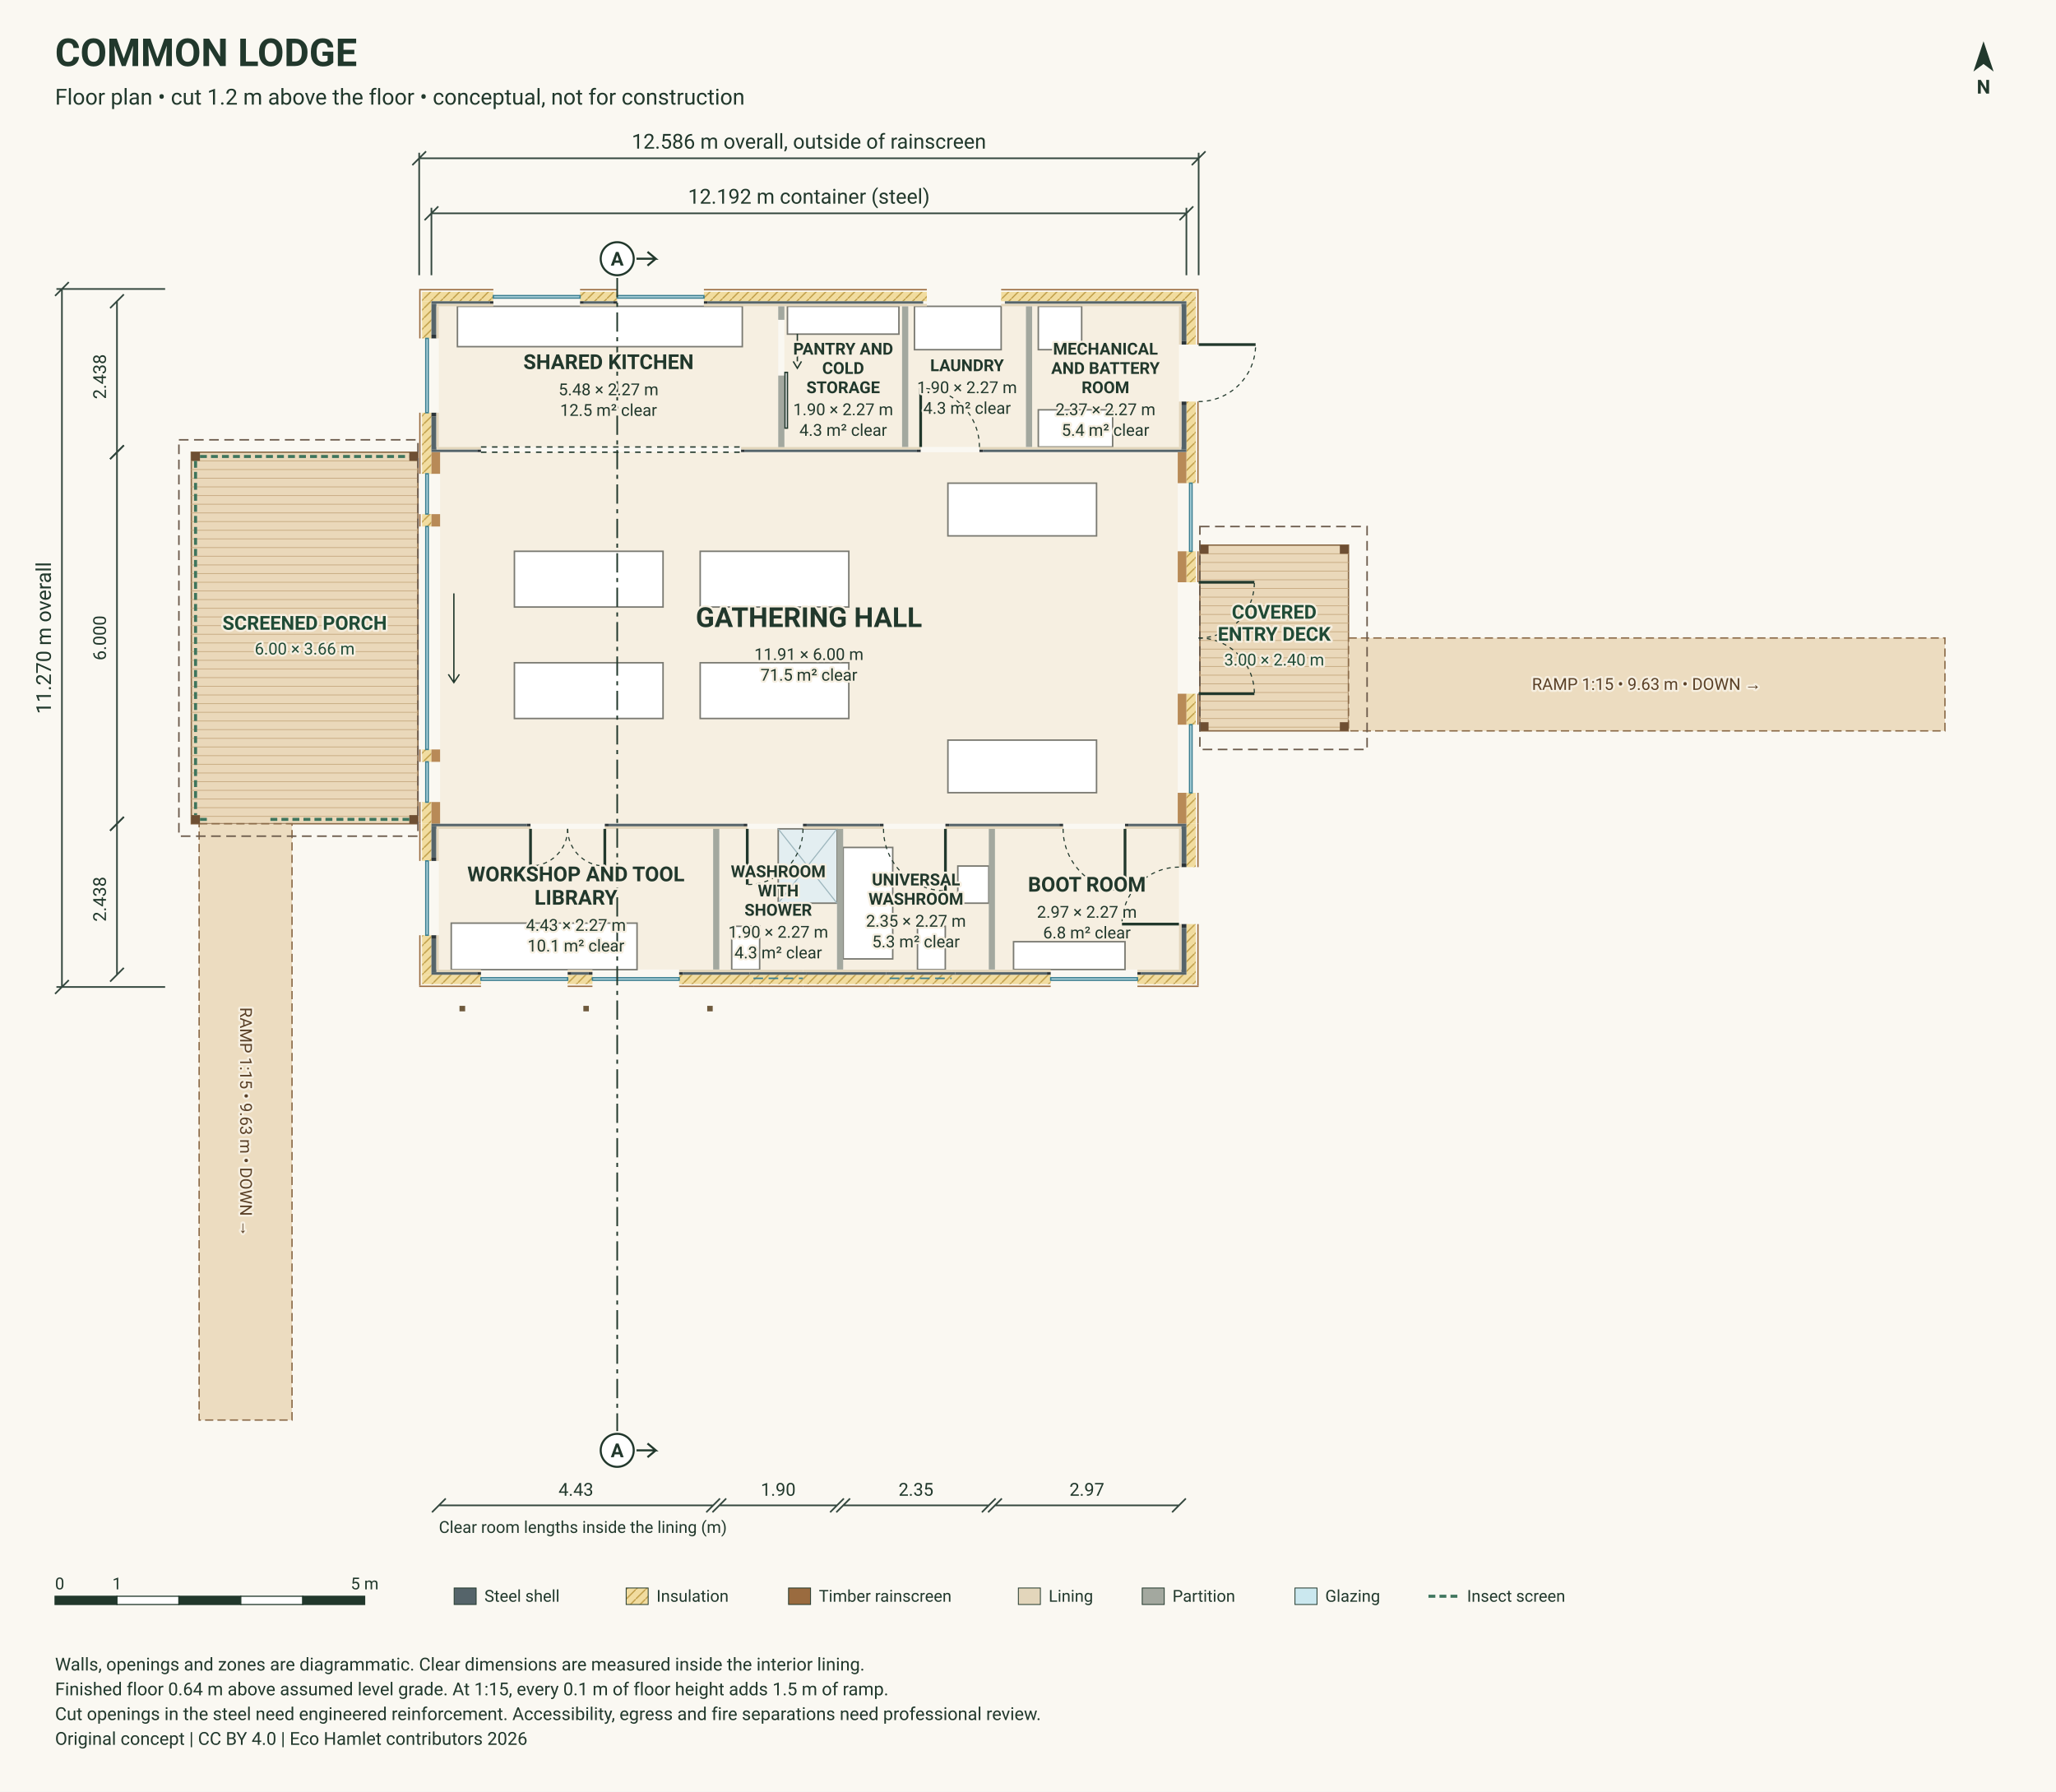
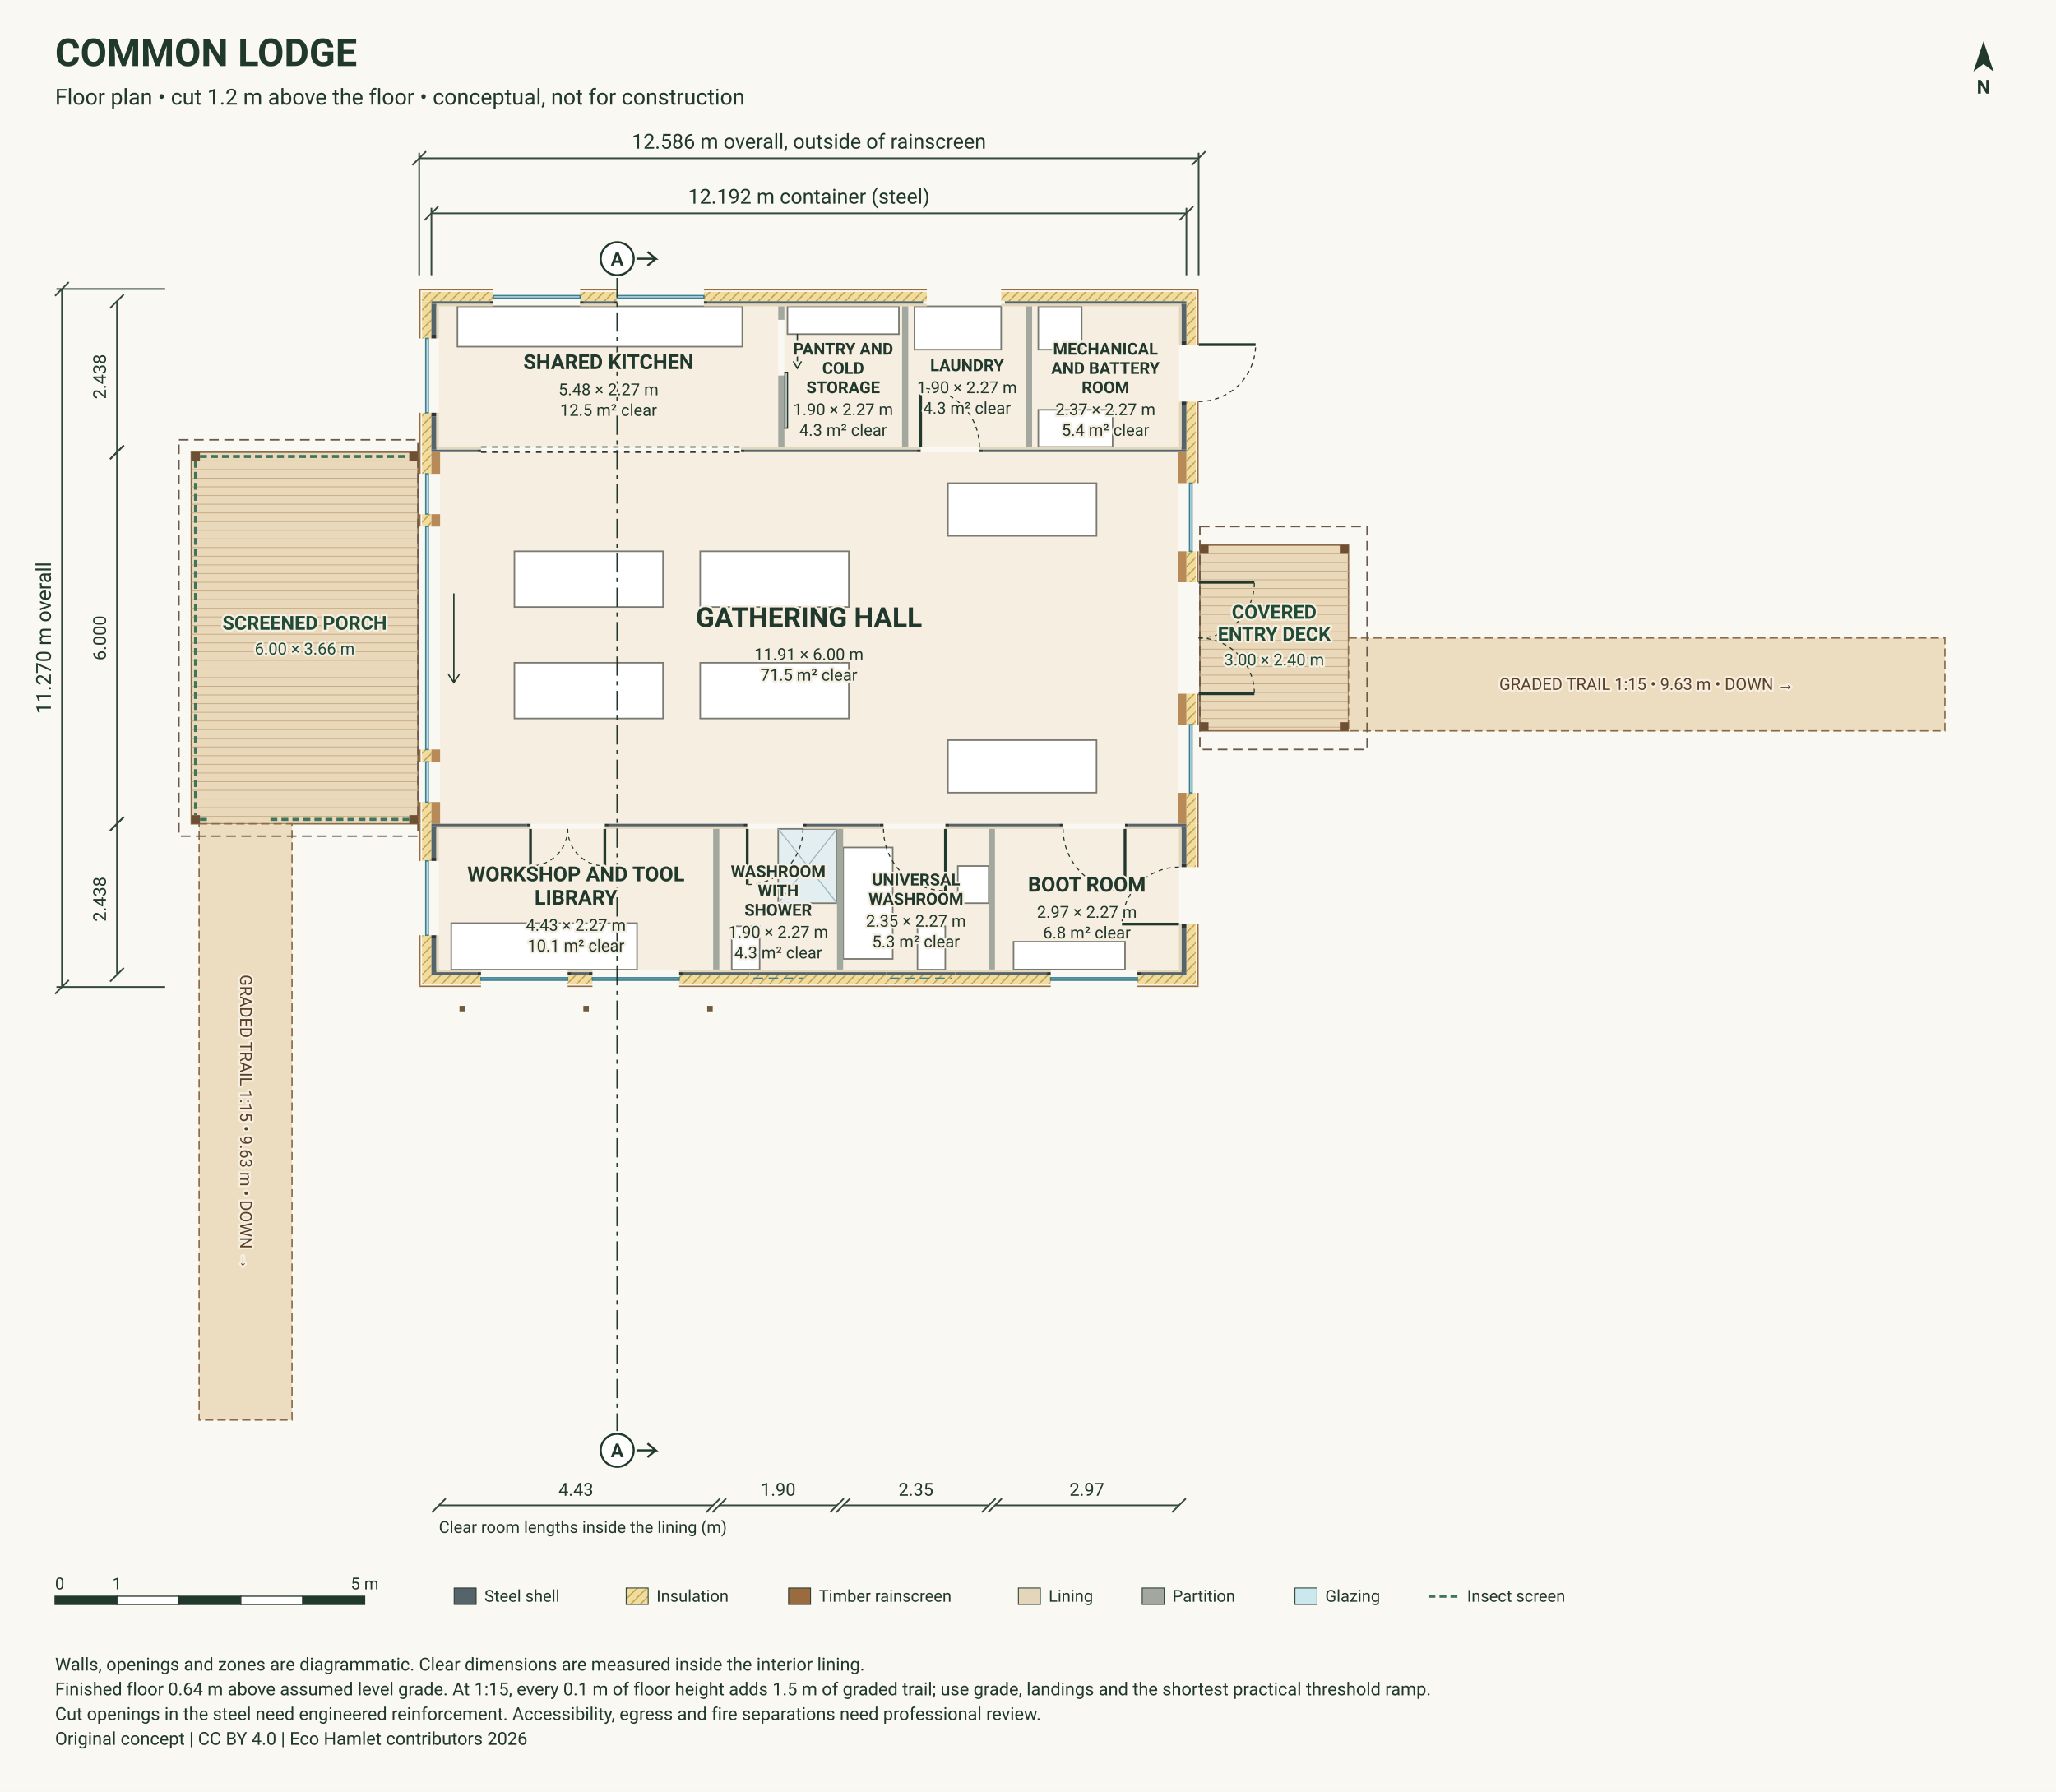
<svg xmlns="http://www.w3.org/2000/svg" viewBox="0 0 1494 1302" width="1494" height="1302" role="img" aria-labelledby="lodge-plan-t lodge-plan-d" font-family="system-ui, -apple-system, Segoe UI, Roboto, Arial, sans-serif">
  <defs>
    <pattern id="ins" width="7" height="7" patternUnits="userSpaceOnUse">
      <rect width="7" height="7" fill="#f1dc9f" />
      <path d="M0 7L7 0" stroke="#b9963f" stroke-width="0.8" />
    </pattern>
    <pattern id="boards" width="6.8" height="10" patternUnits="userSpaceOnUse">
      <rect width="6.8" height="10" fill="#c49a6a" />
      <path d="M0.5 0V10" stroke="#8f6a43" stroke-width="1" />
    </pattern>
  </defs>
  <rect width="1494" height="1302" fill="#faf8f2" />
  <g fill="#21382c">
    <text x="40" y="48" font-size="28" font-weight="700">COMMON LODGE</text>
    <text x="40" y="76" font-size="16">Floor plan • cut 1.2 m above the floor • conceptual, not for construction</text>
  </g>
  <g>
    <rect x="318.9" y="222.6" width="246.6" height="102.2" fill="#f6efe1" stroke="none" />
    <rect x="570" y="222.6" width="85.5" height="102.2" fill="#f6efe1" stroke="none" />
    <rect x="660" y="222.6" width="85.5" height="102.2" fill="#f6efe1" stroke="none" />
    <rect x="750" y="222.6" width="106.7" height="102.2" fill="#f6efe1" stroke="none" />
    <rect x="319.8" y="328.6" width="536" height="270" fill="#f6efe1" stroke="none" />
    <rect x="318.9" y="602.3" width="199.4" height="102.2" fill="#f6efe1" stroke="none" />
    <rect x="522.7" y="602.3" width="85.5" height="102.2" fill="#f6efe1" stroke="none" />
    <rect x="612.7" y="602.3" width="105.8" height="102.2" fill="#f6efe1" stroke="none" />
    <rect x="723" y="602.3" width="133.7" height="102.2" fill="#f6efe1" stroke="none" />
    <rect x="139" y="328.6" width="164.7" height="270" fill="#ead8ba" stroke="#8a6a48" stroke-width="1" />
    <path d="M139 334.9H303.7M139 341.2H303.7M139 347.5H303.7M139 353.8H303.7M139 360.1H303.7M139 366.4H303.7M139 372.7H303.7M139 379H303.7M139 385.3H303.7M139 391.6H303.7M139 397.9H303.7M139 404.2H303.7M139 410.5H303.7M139 416.8H303.7M139 423.1H303.7M139 429.4H303.7M139 435.7H303.7M139 442H303.7M139 448.3H303.7M139 454.6H303.7M139 460.9H303.7M139 467.2H303.7M139 473.5H303.7M139 479.8H303.7M139 486.1H303.7M139 492.4H303.7M139 498.7H303.7M139 505H303.7M139 511.3H303.7M139 517.6H303.7M139 523.9H303.7M139 530.2H303.7M139 536.5H303.7M139 542.8H303.7M139 549.1H303.7M139 555.4H303.7M139 561.7H303.7M139 568H303.7M139 574.3H303.7M139 580.6H303.7M139 586.9H303.7M139 593.2H303.7" stroke="#c9ad85" stroke-width="0.6" />
    <rect x="871.9" y="396.1" width="108" height="135" fill="#ead8ba" stroke="#8a6a48" stroke-width="1" />
    <path d="M871.9 402.4H979.9M871.9 408.7H979.9M871.9 415H979.9M871.9 421.3H979.9M871.9 427.6H979.9M871.9 433.9H979.9M871.9 440.2H979.9M871.9 446.5H979.9M871.9 452.8H979.9M871.9 459.1H979.9M871.9 465.4H979.9M871.9 471.7H979.9M871.9 478H979.9M871.9 484.3H979.9M871.9 490.6H979.9M871.9 496.9H979.9M871.9 503.2H979.9M871.9 509.5H979.9M871.9 515.8H979.9M871.9 522.1H979.9M871.9 528.4H979.9" stroke="#c9ad85" stroke-width="0.6" />
    <rect x="979.9" y="463.6" width="433.4" height="67.5" fill="#ecdcc0" stroke="#8a6a48" stroke-width="1" stroke-dasharray="6 3" />
    <rect x="144.7" y="598.6" width="67.5" height="433.3" fill="#ecdcc0" stroke="#8a6a48" stroke-width="1" stroke-dasharray="6 3" />
    <rect x="332.4" y="222.6" width="207" height="29.3" fill="#ffffff" stroke="#7a7a72" stroke-width="1.1" />
    <rect x="572.2" y="222.6" width="81" height="20.2" fill="#ffffff" stroke="#7a7a72" stroke-width="1.1" />
    <rect x="664.5" y="222.6" width="63" height="31.5" fill="#ffffff" stroke="#7a7a72" stroke-width="1.1" />
    <rect x="754.5" y="222.6" width="31.5" height="31.5" fill="#ffffff" stroke="#7a7a72" stroke-width="1.1" />
    <rect x="754.5" y="297.8" width="54" height="27" fill="#ffffff" stroke="#7a7a72" stroke-width="1.1" />
    <rect x="373.8" y="400.6" width="108" height="40.5" fill="#ffffff" stroke="#7a7a72" stroke-width="1.1" />
    <rect x="508.8" y="400.6" width="108" height="40.5" fill="#ffffff" stroke="#7a7a72" stroke-width="1.1" />
    <rect x="373.8" y="481.6" width="108" height="40.5" fill="#ffffff" stroke="#7a7a72" stroke-width="1.1" />
    <rect x="508.8" y="481.6" width="108" height="40.5" fill="#ffffff" stroke="#7a7a72" stroke-width="1.1" />
    <rect x="688.8" y="351.1" width="108" height="38.3" fill="#ffffff" stroke="#7a7a72" stroke-width="1.1" />
    <rect x="688.8" y="537.8" width="108" height="38.2" fill="#ffffff" stroke="#7a7a72" stroke-width="1.1" />
    <rect x="327.9" y="670.8" width="135" height="33.8" fill="#ffffff" stroke="#7a7a72" stroke-width="1.1" />
    <rect x="531.7" y="673.1" width="20.3" height="31.5" fill="#ffffff" stroke="#7a7a72" stroke-width="1.1" />
    <rect x="565.5" y="602.3" width="42.8" height="54" fill="#e3eef1" stroke="#7a7a72" stroke-width="1.1" />
    <path d="M565.5 602.3L608.2 656.3M608.2 602.3L565.5 656.3" stroke="#9db6bd" stroke-width="0.8" />
    <rect x="666.7" y="673.1" width="20.2" height="31.5" fill="#ffffff" stroke="#7a7a72" stroke-width="1.1" />
    <rect x="696" y="629.3" width="22.5" height="27" fill="#ffffff" stroke="#7a7a72" stroke-width="1.1" />
    <rect x="612.7" y="615.8" width="36" height="81" fill="#ffffff" stroke="#7a7a72" stroke-width="1.1" />
    <rect x="736.5" y="684.3" width="81" height="20.2" fill="#ffffff" stroke="#7a7a72" stroke-width="1.1" />
  </g>
  <g class="cut">
    <rect x="306.7" y="212.1" width="51.7" height="6.8" fill="url(#ins)" />
    <rect x="421.5" y="212.1" width="27" height="6.8" fill="url(#ins)" />
    <rect x="511.5" y="212.1" width="162" height="6.8" fill="url(#ins)" />
    <rect x="727.5" y="212.1" width="141.4" height="6.8" fill="url(#ins)" />
    <rect x="306.7" y="708.3" width="42.8" height="6.8" fill="url(#ins)" />
    <rect x="412.5" y="708.3" width="18" height="6.8" fill="url(#ins)" />
    <rect x="493.5" y="708.3" width="54" height="6.8" fill="url(#ins)" />
    <rect x="547.5" y="708.3" width="36" height="6.8" fill="url(#ins)" />
    <rect x="583.5" y="708.3" width="63" height="6.8" fill="url(#ins)" />
    <rect x="646.5" y="708.3" width="45" height="6.8" fill="url(#ins)" />
    <rect x="691.5" y="708.3" width="72" height="6.8" fill="url(#ins)" />
    <rect x="826.5" y="708.3" width="42.4" height="6.8" fill="url(#ins)" />
    <rect x="306.7" y="218.9" width="6.8" height="27" fill="url(#ins)" />
    <rect x="306.7" y="299.9" width="6.8" height="28.7" fill="url(#ins)" />
    <rect x="862.1" y="218.9" width="6.8" height="31.5" fill="url(#ins)" />
    <rect x="862.1" y="291.8" width="6.8" height="36.8" fill="url(#ins)" />
    <rect x="306.7" y="328.6" width="6.8" height="15.7" fill="url(#ins)" />
    <rect x="306.7" y="373.6" width="6.8" height="9" fill="url(#ins)" />
    <rect x="306.7" y="544.6" width="6.8" height="9" fill="url(#ins)" />
    <rect x="306.7" y="582.8" width="6.8" height="15.8" fill="url(#ins)" />
    <rect x="862.1" y="328.6" width="6.8" height="22.5" fill="url(#ins)" />
    <rect x="862.1" y="400.6" width="6.8" height="22.5" fill="url(#ins)" />
    <rect x="862.1" y="504.1" width="6.8" height="22.5" fill="url(#ins)" />
    <rect x="862.1" y="576.1" width="6.8" height="22.5" fill="url(#ins)" />
    <rect x="306.7" y="598.6" width="6.8" height="27" fill="url(#ins)" />
    <rect x="306.7" y="679.6" width="6.8" height="28.7" fill="url(#ins)" />
    <rect x="862.1" y="598.6" width="6.8" height="31.5" fill="url(#ins)" />
    <rect x="862.1" y="671.5" width="6.8" height="36.8" fill="url(#ins)" />
    <rect x="304.6" y="210" width="53.9" height="1" fill="#9a6b3f" />
    <rect x="421.5" y="210" width="27" height="1" fill="#9a6b3f" />
    <rect x="511.5" y="210" width="162" height="1" fill="#9a6b3f" />
    <rect x="727.5" y="210" width="143.5" height="1" fill="#9a6b3f" />
    <rect x="304.6" y="716.2" width="44.9" height="1" fill="#9a6b3f" />
    <rect x="412.5" y="716.2" width="18" height="1" fill="#9a6b3f" />
    <rect x="493.5" y="716.2" width="54" height="1" fill="#9a6b3f" />
    <rect x="547.5" y="716.2" width="36" height="1" fill="#9a6b3f" />
    <rect x="583.5" y="716.2" width="63" height="1" fill="#9a6b3f" />
    <rect x="646.5" y="716.2" width="45" height="1" fill="#9a6b3f" />
    <rect x="691.5" y="716.2" width="72" height="1" fill="#9a6b3f" />
    <rect x="826.5" y="716.2" width="44.5" height="1" fill="#9a6b3f" />
    <rect x="304.6" y="211" width="1" height="34.9" fill="#9a6b3f" />
    <rect x="304.6" y="299.9" width="1" height="28.7" fill="#9a6b3f" />
    <rect x="870" y="211" width="1" height="39.4" fill="#9a6b3f" />
    <rect x="870" y="291.8" width="1" height="36.8" fill="#9a6b3f" />
    <rect x="304.6" y="328.6" width="1" height="15.7" fill="#9a6b3f" />
    <rect x="304.6" y="373.6" width="1" height="9" fill="#9a6b3f" />
    <rect x="304.6" y="544.6" width="1" height="9" fill="#9a6b3f" />
    <rect x="304.6" y="582.8" width="1" height="15.8" fill="#9a6b3f" />
    <rect x="870" y="328.6" width="1" height="22.5" fill="#9a6b3f" />
    <rect x="870" y="400.6" width="1" height="22.5" fill="#9a6b3f" />
    <rect x="870" y="504.1" width="1" height="22.5" fill="#9a6b3f" />
    <rect x="870" y="576.1" width="1" height="22.5" fill="#9a6b3f" />
    <rect x="304.6" y="598.6" width="1" height="27" fill="#9a6b3f" />
    <rect x="304.6" y="679.6" width="1" height="36.6" fill="#9a6b3f" />
    <rect x="870" y="598.6" width="1" height="31.5" fill="#9a6b3f" />
    <rect x="870" y="671.5" width="1" height="44.7" fill="#9a6b3f" />
    <rect x="313.5" y="218.9" width="42.3" height="1.9" fill="#55646a" />
    <rect x="424.2" y="218.9" width="21.6" height="1.9" fill="#55646a" />
    <rect x="514.2" y="218.9" width="156.6" height="1.9" fill="#55646a" />
    <rect x="730.2" y="218.9" width="131.9" height="1.9" fill="#55646a" />
    <rect x="355.8" y="218.9" width="2.7" height="1.9" fill="#2c3539" />
    <rect x="421.5" y="218.9" width="2.7" height="1.9" fill="#2c3539" />
    <rect x="445.8" y="218.9" width="2.7" height="1.9" fill="#2c3539" />
    <rect x="511.5" y="218.9" width="2.7" height="1.9" fill="#2c3539" />
    <rect x="317.1" y="220.8" width="41.4" height="1.8" fill="#e3d6bb" />
    <rect x="421.5" y="220.8" width="27" height="1.8" fill="#e3d6bb" />
    <rect x="511.5" y="220.8" width="162" height="1.8" fill="#e3d6bb" />
    <rect x="727.5" y="220.8" width="131" height="1.8" fill="#e3d6bb" />
    <rect x="313.5" y="326.6" width="33.3" height="1.9" fill="#55646a" />
    <rect x="541.2" y="326.6" width="125.1" height="1.9" fill="#55646a" />
    <rect x="714.4" y="326.6" width="147.7" height="1.9" fill="#55646a" />
    <rect x="346.8" y="326.6" width="2.7" height="1.9" fill="#2c3539" />
    <rect x="538.5" y="326.6" width="2.7" height="1.9" fill="#2c3539" />
    <rect x="666.3" y="326.6" width="2.7" height="1.9" fill="#2c3539" />
    <rect x="711.7" y="326.6" width="2.7" height="1.9" fill="#2c3539" />
    <rect x="317.1" y="324.8" width="32.4" height="1.8" fill="#e3d6bb" />
    <rect x="538.5" y="324.8" width="130.5" height="1.8" fill="#e3d6bb" />
    <rect x="711.7" y="324.8" width="146.8" height="1.8" fill="#e3d6bb" />
    <rect x="313.5" y="220.8" width="3.6" height="22.4" fill="#55646a" />
    <rect x="313.5" y="302.6" width="3.6" height="24.1" fill="#55646a" />
    <rect x="313.5" y="243.2" width="3.6" height="2.7" fill="#2c3539" />
    <rect x="313.5" y="299.9" width="3.6" height="2.7" fill="#2c3539" />
    <rect x="317.1" y="222.6" width="1.8" height="23.3" fill="#e3d6bb" />
    <rect x="317.1" y="299.9" width="1.8" height="25" fill="#e3d6bb" />
    <rect x="858.5" y="220.8" width="3.6" height="26.9" fill="#55646a" />
    <rect x="858.5" y="294.5" width="3.6" height="32.2" fill="#55646a" />
    <rect x="858.5" y="247.7" width="3.6" height="2.7" fill="#2c3539" />
    <rect x="858.5" y="291.8" width="3.6" height="2.7" fill="#2c3539" />
    <rect x="856.7" y="222.6" width="1.8" height="27.8" fill="#e3d6bb" />
    <rect x="856.7" y="291.8" width="1.8" height="33.1" fill="#e3d6bb" />
    <rect x="313.5" y="328.6" width="6.3" height="15.7" fill="#b88a57" />
    <rect x="313.5" y="373.6" width="6.3" height="9" fill="#b88a57" />
    <rect x="313.5" y="544.6" width="6.3" height="9" fill="#b88a57" />
    <rect x="313.5" y="582.8" width="6.3" height="15.8" fill="#b88a57" />
    <rect x="855.8" y="328.6" width="6.3" height="22.5" fill="#b88a57" />
    <rect x="855.8" y="400.6" width="6.3" height="22.5" fill="#b88a57" />
    <rect x="855.8" y="504.1" width="6.3" height="22.5" fill="#b88a57" />
    <rect x="855.8" y="576.1" width="6.3" height="22.5" fill="#b88a57" />
    <rect x="313.5" y="598.6" width="69.3" height="1.9" fill="#55646a" />
    <rect x="442.2" y="598.6" width="98.1" height="1.9" fill="#55646a" />
    <rect x="586.2" y="598.6" width="53.1" height="1.9" fill="#55646a" />
    <rect x="689.7" y="598.6" width="80.1" height="1.9" fill="#55646a" />
    <rect x="820.2" y="598.6" width="41.9" height="1.9" fill="#55646a" />
    <rect x="382.8" y="598.6" width="2.7" height="1.9" fill="#2c3539" />
    <rect x="439.5" y="598.6" width="2.7" height="1.9" fill="#2c3539" />
    <rect x="540.3" y="598.6" width="2.7" height="1.9" fill="#2c3539" />
    <rect x="583.5" y="598.6" width="2.7" height="1.9" fill="#2c3539" />
    <rect x="639.3" y="598.6" width="2.7" height="1.9" fill="#2c3539" />
    <rect x="687" y="598.6" width="2.7" height="1.9" fill="#2c3539" />
    <rect x="769.8" y="598.6" width="2.7" height="1.9" fill="#2c3539" />
    <rect x="817.5" y="598.6" width="2.7" height="1.9" fill="#2c3539" />
    <rect x="317.1" y="600.5" width="68.4" height="1.8" fill="#e3d6bb" />
    <rect x="439.5" y="600.5" width="103.5" height="1.8" fill="#e3d6bb" />
    <rect x="583.5" y="600.5" width="58.5" height="1.8" fill="#e3d6bb" />
    <rect x="687" y="600.5" width="85.5" height="1.8" fill="#e3d6bb" />
    <rect x="817.5" y="600.5" width="41" height="1.8" fill="#e3d6bb" />
    <rect x="313.5" y="706.4" width="33.3" height="1.9" fill="#55646a" />
    <rect x="415.2" y="706.4" width="12.6" height="1.9" fill="#55646a" />
    <rect x="496.2" y="706.4" width="48.6" height="1.9" fill="#55646a" />
    <rect x="544.8" y="706.4" width="41.4" height="1.9" fill="#55646a" />
    <rect x="586.2" y="706.4" width="57.6" height="1.9" fill="#55646a" />
    <rect x="643.8" y="706.4" width="50.4" height="1.9" fill="#55646a" />
    <rect x="694.2" y="706.4" width="66.6" height="1.9" fill="#55646a" />
    <rect x="829.2" y="706.4" width="32.9" height="1.9" fill="#55646a" />
    <rect x="346.8" y="706.4" width="2.7" height="1.9" fill="#2c3539" />
    <rect x="412.5" y="706.4" width="2.7" height="1.9" fill="#2c3539" />
    <rect x="427.8" y="706.4" width="2.7" height="1.9" fill="#2c3539" />
    <rect x="493.5" y="706.4" width="2.7" height="1.9" fill="#2c3539" />
    <rect x="760.8" y="706.4" width="2.7" height="1.9" fill="#2c3539" />
    <rect x="826.5" y="706.4" width="2.7" height="1.9" fill="#2c3539" />
    <rect x="317.1" y="704.6" width="32.4" height="1.8" fill="#e3d6bb" />
    <rect x="412.5" y="704.6" width="18" height="1.8" fill="#e3d6bb" />
    <rect x="493.5" y="704.6" width="54" height="1.8" fill="#e3d6bb" />
    <rect x="547.5" y="704.6" width="36" height="1.8" fill="#e3d6bb" />
    <rect x="583.5" y="704.6" width="63" height="1.8" fill="#e3d6bb" />
    <rect x="646.5" y="704.6" width="45" height="1.8" fill="#e3d6bb" />
    <rect x="691.5" y="704.6" width="72" height="1.8" fill="#e3d6bb" />
    <rect x="826.5" y="704.6" width="32" height="1.8" fill="#e3d6bb" />
    <rect x="313.5" y="600.5" width="3.6" height="22.4" fill="#55646a" />
    <rect x="313.5" y="682.3" width="3.6" height="24.1" fill="#55646a" />
    <rect x="313.5" y="622.9" width="3.6" height="2.7" fill="#2c3539" />
    <rect x="313.5" y="679.6" width="3.6" height="2.7" fill="#2c3539" />
    <rect x="317.1" y="602.3" width="1.8" height="23.3" fill="#e3d6bb" />
    <rect x="317.1" y="679.6" width="1.8" height="25" fill="#e3d6bb" />
    <rect x="858.5" y="600.5" width="3.6" height="26.9" fill="#55646a" />
    <rect x="858.5" y="674.2" width="3.6" height="32.2" fill="#55646a" />
    <rect x="858.5" y="627.4" width="3.6" height="2.7" fill="#2c3539" />
    <rect x="858.5" y="671.5" width="3.6" height="2.7" fill="#2c3539" />
    <rect x="856.7" y="602.3" width="1.8" height="27.8" fill="#e3d6bb" />
    <rect x="856.7" y="671.5" width="1.8" height="33.1" fill="#e3d6bb" />
    <rect x="358.5" y="214.8" width="63" height="1.8" fill="#cbe8ef" stroke="#3b7f91" stroke-width="1" />
    <rect x="448.5" y="214.8" width="63" height="1.8" fill="#cbe8ef" stroke="#3b7f91" stroke-width="1" />
    <rect x="309.4" y="245.9" width="1.8" height="54" fill="#cbe8ef" stroke="#3b7f91" stroke-width="1" />
    <rect x="309.4" y="344.3" width="1.8" height="29.2" fill="#cbe8ef" stroke="#3b7f91" stroke-width="1" />
    <rect x="309.4" y="382.6" width="1.8" height="162" fill="#cbe8ef" stroke="#3b7f91" stroke-width="1" />
    <rect x="309.4" y="553.6" width="1.8" height="29.3" fill="#cbe8ef" stroke="#3b7f91" stroke-width="1" />
    <rect x="864.4" y="351.1" width="1.8" height="49.5" fill="#cbe8ef" stroke="#3b7f91" stroke-width="1" />
    <rect x="864.4" y="526.6" width="1.8" height="49.5" fill="#cbe8ef" stroke="#3b7f91" stroke-width="1" />
    <rect x="349.5" y="710.5" width="63" height="1.8" fill="#cbe8ef" stroke="#3b7f91" stroke-width="1" />
    <rect x="430.5" y="710.5" width="63" height="1.8" fill="#cbe8ef" stroke="#3b7f91" stroke-width="1" />
    <rect x="763.5" y="710.5" width="63" height="1.8" fill="#cbe8ef" stroke="#3b7f91" stroke-width="1" />
    <rect x="309.4" y="625.6" width="1.8" height="54" fill="#cbe8ef" stroke="#3b7f91" stroke-width="1" />
    <rect x="565.5" y="222.6" width="4.5" height="9.8" fill="#a3a89f" />
    <rect x="565.5" y="272.9" width="4.5" height="52" fill="#a3a89f" />
    <rect x="655.5" y="222.6" width="4.5" height="102.2" fill="#a3a89f" />
    <rect x="745.5" y="222.6" width="4.5" height="102.2" fill="#a3a89f" />
    <rect x="518.2" y="602.3" width="4.5" height="102.2" fill="#a3a89f" />
    <rect x="608.2" y="602.3" width="4.5" height="102.2" fill="#a3a89f" />
    <rect x="718.5" y="602.3" width="4.5" height="102.2" fill="#a3a89f" />
    <rect x="139" y="328.6" width="6.3" height="6.3" fill="#6e4f33" />
    <rect x="297.4" y="328.6" width="6.3" height="6.3" fill="#6e4f33" />
    <rect x="139" y="592.3" width="6.3" height="6.3" fill="#6e4f33" />
    <rect x="297.4" y="592.3" width="6.3" height="6.3" fill="#6e4f33" />
    <path d="M142.1 334.9V592.3" stroke="#3e755d" stroke-width="2.2" stroke-dasharray="5 3" />
    <path d="M145.3 331.7H297.4" stroke="#3e755d" stroke-width="2.2" stroke-dasharray="5 3" />
    <path d="M145.3 595.4H151.5" stroke="#3e755d" stroke-width="2.2" stroke-dasharray="5 3" />
    <path d="M196.5 595.4H297.4" stroke="#3e755d" stroke-width="2.2" stroke-dasharray="5 3" />
    <rect x="871.9" y="396.1" width="6.3" height="6.3" fill="#6e4f33" />
    <rect x="973.6" y="396.1" width="6.3" height="6.3" fill="#6e4f33" />
    <rect x="871.9" y="524.8" width="6.3" height="6.3" fill="#6e4f33" />
    <rect x="973.6" y="524.8" width="6.3" height="6.3" fill="#6e4f33" />
    <rect x="333.9" y="730.9" width="4.1" height="4" fill="#6e5a3d" />
    <rect x="423.9" y="730.9" width="4" height="4" fill="#6e5a3d" />
    <rect x="513.9" y="730.9" width="4" height="4" fill="#6e5a3d" />
  </g>
  <g fill="none" stroke="#6b5a4b" stroke-width="1.1" stroke-dasharray="7 4">
    <rect x="130" y="319.6" width="173.7" height="288" />
    <rect x="871.9" y="382.6" width="121.5" height="162" />
    <path d="M547.5 710.9H583.5" stroke="#3b7f91" />
    <path d="M646.5 710.9H691.5" stroke="#3b7f91" />
  </g>
  <g fill="none" stroke="#21382c" stroke-width="1.3">
    <path d="M871 250.4H912.4" stroke-width="2" />
    <path d="M871 291.8A41.4 41.4 0 0 0 912.4 250.4" stroke-width="0.8" stroke-dasharray="3 3" />
    <path d="M349.5 324.8H538.5M349.5 328.6H538.5" stroke-dasharray="4 4" stroke-width="1" />
    <path d="M669 324.8V282.1" stroke-width="2" />
    <path d="M711.7 324.8A42.7 42.7 0 0 0 669 282.1" stroke-width="0.8" stroke-dasharray="3 3" />
    <path d="M329.8 431.2V496m-4 -6l4 6l4 -6" stroke-width="1" />
    <path d="M871 423.1H911.5" stroke-width="2" />
    <path d="M871 463.6A40.5 40.5 0 0 0 911.5 423.1" stroke-width="0.8" stroke-dasharray="3 3" />
    <path d="M871 504.1H911.5" stroke-width="2" />
    <path d="M871 463.6A40.5 40.5 0 0 1 911.5 504.1" stroke-width="0.8" stroke-dasharray="3 3" />
    <path d="M385.5 602.3V629.3" stroke-width="2" />
    <path d="M412.5 602.3A27 27 0 0 1 385.5 629.3" stroke-width="0.8" stroke-dasharray="3 3" />
    <path d="M439.5 602.3V629.3" stroke-width="2" />
    <path d="M412.5 602.3A27 27 0 0 0 439.5 629.3" stroke-width="0.8" stroke-dasharray="3 3" />
    <path d="M543 602.3V642.8" stroke-width="2" />
    <path d="M583.5 602.3A40.5 40.5 0 0 1 543 642.8" stroke-width="0.8" stroke-dasharray="3 3" />
    <path d="M687 602.3V647.3" stroke-width="2" />
    <path d="M642 602.3A45 45 0 0 0 687 647.3" stroke-width="0.8" stroke-dasharray="3 3" />
    <path d="M817.5 602.3V647.3" stroke-width="2" />
    <path d="M772.5 602.3A45 45 0 0 0 817.5 647.3" stroke-width="0.8" stroke-dasharray="3 3" />
    <path d="M856.7 671.5H815.3" stroke-width="2" />
    <path d="M856.7 630.1A41.4 41.4 0 0 0 815.3 671.5" stroke-width="0.8" stroke-dasharray="3 3" />
    <rect x="570.4" y="270.6" width="1.8" height="40.5" fill="#fff" stroke="#21382c" stroke-width="1" />
    <path d="M579.4 242.6V262.6m-3 0l3 5l3 -5" stroke-width="1" />
  </g>
  <g class="section-mark" data-x-m="3" stroke="#21382c" fill="#21382c">
    <path d="M448.5 202V1039.9" stroke-width="1.2" stroke-dasharray="14 4 3 4" fill="none" />
    <circle cx="448.5" cy="188" r="12" fill="#fff" stroke-width="1.5" />
    <text x="448.5" y="193" font-size="14" font-weight="700" text-anchor="middle" stroke="none">A</text>
    <path d="M462.5 188h14l-6 -5m6 5l-6 5" fill="none" stroke-width="1.5" />
    <circle cx="448.5" cy="1053.9" r="12" fill="#fff" stroke-width="1.5" />
    <text x="448.5" y="1058.9" font-size="14" font-weight="700" text-anchor="middle" stroke="none">A</text>
    <path d="M462.5 1053.9h14l-6 -5m6 5l-6 5" fill="none" stroke-width="1.5" />
  </g>
  <g fill="#21382c" text-anchor="middle" stroke="#f6efe1" stroke-width="3" paint-order="stroke" stroke-linejoin="round">
    <text x="442.2" y="268.2" font-size="15" font-weight="700">SHARED KITCHEN</text>
    <text x="442.2" y="287.2" font-size="12">5.48 × 2.27 m</text>
    <text x="442.2" y="302.2" font-size="12">12.5 m² clear</text>
    <text x="612.7" y="257.7" font-size="12" font-weight="700">PANTRY AND</text>
    <text x="612.7" y="271.7" font-size="12" font-weight="700">COLD</text>
    <text x="612.7" y="285.7" font-size="12" font-weight="700">STORAGE</text>
    <text x="612.7" y="301.7" font-size="12">1.90 × 2.27 m</text>
    <text x="612.7" y="316.7" font-size="12">4.3 m² clear</text>
    <text x="702.7" y="269.7" font-size="12" font-weight="700">LAUNDRY</text>
    <text x="702.7" y="285.7" font-size="12">1.90 × 2.27 m</text>
    <text x="702.7" y="300.7" font-size="12">4.3 m² clear</text>
    <text x="803.3" y="257.7" font-size="12" font-weight="700">MECHANICAL</text>
    <text x="803.3" y="271.7" font-size="12" font-weight="700">AND BATTERY</text>
    <text x="803.3" y="285.7" font-size="12" font-weight="700">ROOM</text>
    <text x="803.3" y="301.7" font-size="12">2.37 × 2.27 m</text>
    <text x="803.3" y="316.7" font-size="12">5.4 m² clear</text>
    <text x="587.8" y="455.6" font-size="20" font-weight="700">GATHERING HALL</text>
    <text x="587.8" y="479.6" font-size="12">11.91 × 6.00 m</text>
    <text x="587.8" y="494.6" font-size="12">71.5 m² clear</text>
    <text x="418.5" y="640.4" font-size="15" font-weight="700">WORKSHOP AND TOOL</text>
    <text x="418.5" y="657.4" font-size="15" font-weight="700">LIBRARY</text>
    <text x="418.5" y="676.4" font-size="12">4.43 × 2.27 m</text>
    <text x="418.5" y="691.4" font-size="12">10.1 m² clear</text>
    <text x="565.5" y="637.4" font-size="12" font-weight="700">WASHROOM</text>
    <text x="565.5" y="651.4" font-size="12" font-weight="700">WITH</text>
    <text x="565.5" y="665.4" font-size="12" font-weight="700">SHOWER</text>
    <text x="565.5" y="681.4" font-size="12">1.90 × 2.27 m</text>
    <text x="565.5" y="696.4" font-size="12">4.3 m² clear</text>
    <text x="665.6" y="643.4" font-size="12" font-weight="700">UNIVERSAL</text>
    <text x="665.6" y="657.4" font-size="12" font-weight="700">WASHROOM</text>
    <text x="665.6" y="673.4" font-size="12">2.35 × 2.27 m</text>
    <text x="665.6" y="688.4" font-size="12">5.3 m² clear</text>
    <text x="789.8" y="647.9" font-size="15" font-weight="700">BOOT ROOM</text>
    <text x="789.8" y="666.9" font-size="12">2.97 × 2.27 m</text>
    <text x="789.8" y="681.9" font-size="12">6.8 m² clear</text>
    <text x="221.4" y="457.6" font-size="14" font-weight="700" fill="#204b36">SCREENED PORCH</text>
    <text x="221.4" y="475.6" font-size="12" fill="#204b36">6.00 × 3.66 m</text>
    <text x="925.9" y="449.6" font-size="14" font-weight="700" fill="#204b36">COVERED</text>
    <text x="925.9" y="465.6" font-size="14" font-weight="700" fill="#204b36">ENTRY DECK</text>
    <text x="925.9" y="483.6" font-size="12" fill="#204b36">3.00 × 2.40 m</text>
-     <text x="1196.5" y="501.3" font-size="12" fill="#5a4026">RAMP 1:15 • 9.63 m • DOWN →</text>
-     <text x="178.5" y="819.3" font-size="12" fill="#5a4026" transform="rotate(90 178.5 815.3)">RAMP 1:15 • 9.63 m • DOWN →</text>
+     <text x="1196.5" y="501.3" font-size="12" fill="#5a4026">GRADED TRAIL 1:15 • 9.63 m • DOWN →</text>
+     <text x="178.5" y="819.3" font-size="12" fill="#5a4026" transform="rotate(90 178.5 815.3)">GRADED TRAIL 1:15 • 9.63 m • DOWN →</text>
  </g>
  <g fill="#21382c">
    <g class="dim" data-length-m="12.586" data-role="overall-length">
      <path d="M304.6 115L871 115M299.6 120L309.6 110M866 120L876 110M304.6 111V200M871 111V200" stroke="#34483f" stroke-width="1.2" fill="none" />
      <text x="587.8" y="108" text-anchor="middle" font-size="15">12.586 m overall, outside of rainscreen</text>
    </g>
    <g class="dim" data-length-m="12.192" data-role="module-length">
      <path d="M313.5 155L862.1 155M308.5 160L318.5 150M857.1 160L867.1 150M313.5 151V200M862.1 151V200" stroke="#34483f" stroke-width="1.2" fill="none" />
      <text x="587.8" y="148" text-anchor="middle" font-size="15">12.192 m container (steel)</text>
    </g>
    <g class="dim" data-length-m="11.270" data-role="overall-width">
      <path d="M45 210L45 717.2M40 215L50 205M40 722.2L50 712.2M41 210H120M41 717.2H120" stroke="#34483f" stroke-width="1.2" fill="none" />
      <text x="37" y="463.6" text-anchor="middle" font-size="15" transform="rotate(-90 37 463.6)">11.270 m overall</text>
    </g>
    <g class="dim" data-length-m="2.438" data-role="bay-width-north">
      <path d="M85 218.9L85 328.6M80 223.9L90 213.9M80 333.6L90 323.6" stroke="#34483f" stroke-width="1.2" fill="none" />
      <text x="77" y="273.7" text-anchor="middle" font-size="13" transform="rotate(-90 77 273.7)">2.438</text>
    </g>
    <g class="dim" data-length-m="6.000" data-role="bay-width-hall">
      <path d="M85 328.6L85 598.6M80 333.6L90 323.6M80 603.6L90 593.6" stroke="#34483f" stroke-width="1.2" fill="none" />
      <text x="77" y="463.6" text-anchor="middle" font-size="13" transform="rotate(-90 77 463.6)">6.000</text>
    </g>
    <g class="dim" data-length-m="2.438" data-role="bay-width-south">
      <path d="M85 598.6L85 708.3M80 603.6L90 593.6M80 713.3L90 703.3" stroke="#34483f" stroke-width="1.2" fill="none" />
      <text x="77" y="653.4" text-anchor="middle" font-size="13" transform="rotate(-90 77 653.4)">2.438</text>
    </g>
    <g class="dim" data-length-m="4.430" data-role="room-workshop">
      <path d="M318.9 1093.9L518.2 1093.9M313.9 1098.9L323.9 1088.9M513.2 1098.9L523.2 1088.9" stroke="#34483f" stroke-width="1.2" fill="none" />
      <text x="418.5" y="1086.9" text-anchor="middle" font-size="13">4.43</text>
    </g>
    <g class="dim" data-length-m="1.900" data-role="room-washroom">
      <path d="M522.7 1093.9L608.2 1093.9M517.7 1098.9L527.7 1088.9M603.2 1098.9L613.2 1088.9" stroke="#34483f" stroke-width="1.2" fill="none" />
      <text x="565.5" y="1086.9" text-anchor="middle" font-size="13">1.90</text>
    </g>
    <g class="dim" data-length-m="2.350" data-role="room-universal">
      <path d="M612.7 1093.9L718.5 1093.9M607.7 1098.9L617.7 1088.9M713.5 1098.9L723.5 1088.9" stroke="#34483f" stroke-width="1.2" fill="none" />
      <text x="665.6" y="1086.9" text-anchor="middle" font-size="13">2.35</text>
    </g>
    <g class="dim" data-length-m="2.972" data-role="room-boot">
      <path d="M723 1093.9L856.7 1093.9M718 1098.9L728 1088.9M851.7 1098.9L861.7 1088.9" stroke="#34483f" stroke-width="1.2" fill="none" />
      <text x="789.8" y="1086.9" text-anchor="middle" font-size="13">2.97</text>
    </g>
    <text x="318.9" y="1113.9" font-size="12">Clear room lengths inside the lining (m)</text>
  </g>
  <g aria-hidden="true">
    <path d="M1434 52l7.333 -22l7.333 22l-7.333 -5.5z" fill="#21382c" />
    <text x="1441.333" y="68" text-anchor="middle" font-size="14" font-weight="700" fill="#21382c">N</text>
  </g>
  <g class="scale-bar" data-px-per-m="45" font-size="12" fill="#21382c">
    <rect x="40" y="1159.925" width="45" height="6" fill="#21382c" stroke="#21382c" stroke-width="0.8" />
    <rect x="85" y="1159.925" width="45" height="6" fill="#fff" stroke="#21382c" stroke-width="0.8" />
    <rect x="130" y="1159.925" width="45" height="6" fill="#21382c" stroke="#21382c" stroke-width="0.8" />
    <rect x="175" y="1159.925" width="45" height="6" fill="#fff" stroke="#21382c" stroke-width="0.8" />
    <rect x="220" y="1159.925" width="45" height="6" fill="#21382c" stroke="#21382c" stroke-width="0.8" />
    <text x="40" y="1154.925">0</text>
    <text x="85" y="1154.925" text-anchor="middle">1</text>
    <text x="265" y="1154.925" text-anchor="middle">5 m</text>
  </g>
  <g font-size="12" fill="#21382c">
    <rect x="330" y="1153.925" width="16" height="12" fill="#55646a" stroke="#21382c" stroke-width="0.6" />
    <text x="352" y="1163.925">Steel shell</text>
    <rect x="455" y="1153.925" width="16" height="12" fill="url(#ins)" stroke="#21382c" stroke-width="0.6" />
    <text x="477" y="1163.925">Insulation</text>
    <rect x="573" y="1153.925" width="16" height="12" fill="#9a6b3f" stroke="#21382c" stroke-width="0.6" />
    <text x="595" y="1163.925">Timber rainscreen</text>
    <rect x="740" y="1153.925" width="16" height="12" fill="#e3d6bb" stroke="#21382c" stroke-width="0.6" />
    <text x="762" y="1163.925">Lining</text>
    <rect x="830" y="1153.925" width="16" height="12" fill="#a3a89f" stroke="#21382c" stroke-width="0.6" />
    <text x="852" y="1163.925">Partition</text>
    <rect x="941" y="1153.925" width="16" height="12" fill="#cbe8ef" stroke="#21382c" stroke-width="0.6" />
    <text x="963" y="1163.925">Glazing</text>
    <path d="M1038 1159.925h22" stroke="#3e755d" stroke-width="2.2" stroke-dasharray="5 3" />
    <text x="1066" y="1163.925">Insect screen</text>
    <text x="40" y="1213.9" font-size="13">Walls, openings and zones are diagrammatic. Clear dimensions are measured inside the interior lining.</text>
-     <text x="40" y="1231.9" font-size="13">Finished floor 0.64 m above assumed level grade. At 1:15, every 0.1 m of floor height adds 1.5 m of ramp.</text>
+     <text x="40" y="1231.9" font-size="13">Finished floor 0.64 m above assumed level grade. At 1:15, every 0.1 m of floor height adds 1.5 m of graded trail; use grade, landings and the shortest practical threshold ramp.</text>
    <text x="40" y="1249.9" font-size="13">Cut openings in the steel need engineered reinforcement. Accessibility, egress and fire separations need professional review.</text>
    <text x="40" y="1267.9" font-size="13">Original concept | CC BY 4.0 | Eco Hamlet contributors 2026</text>
  </g>
</svg>
